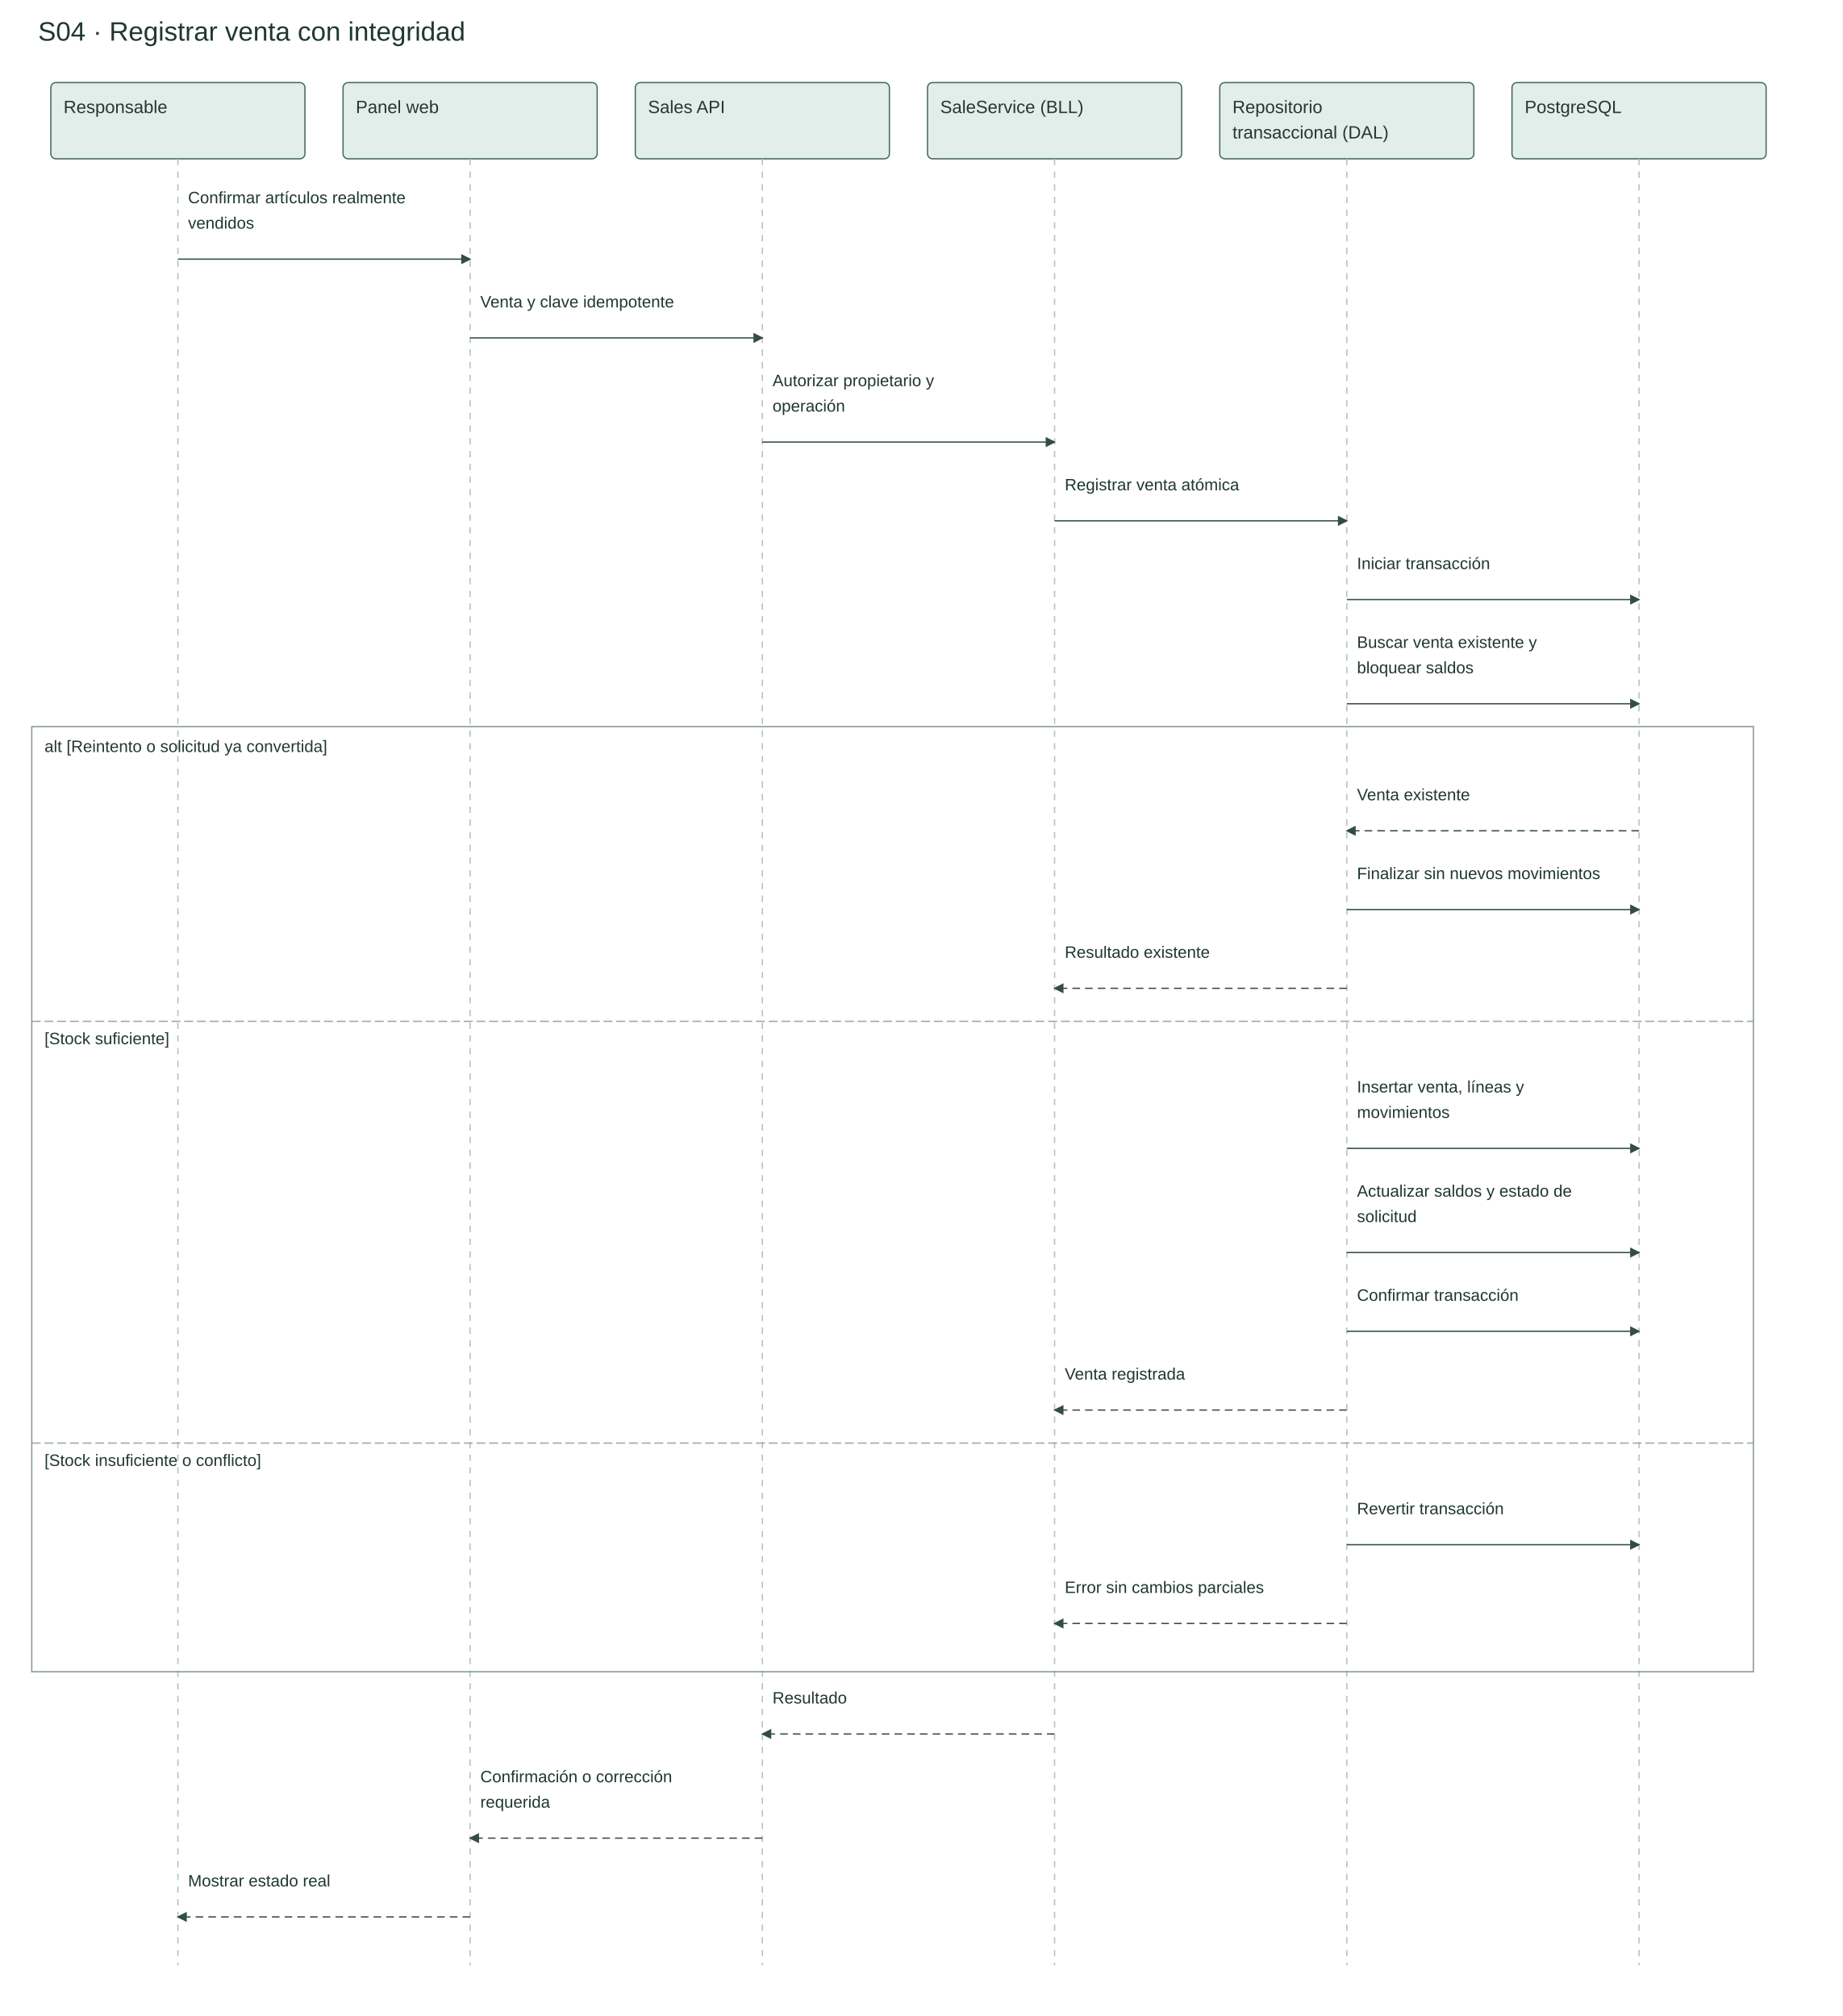
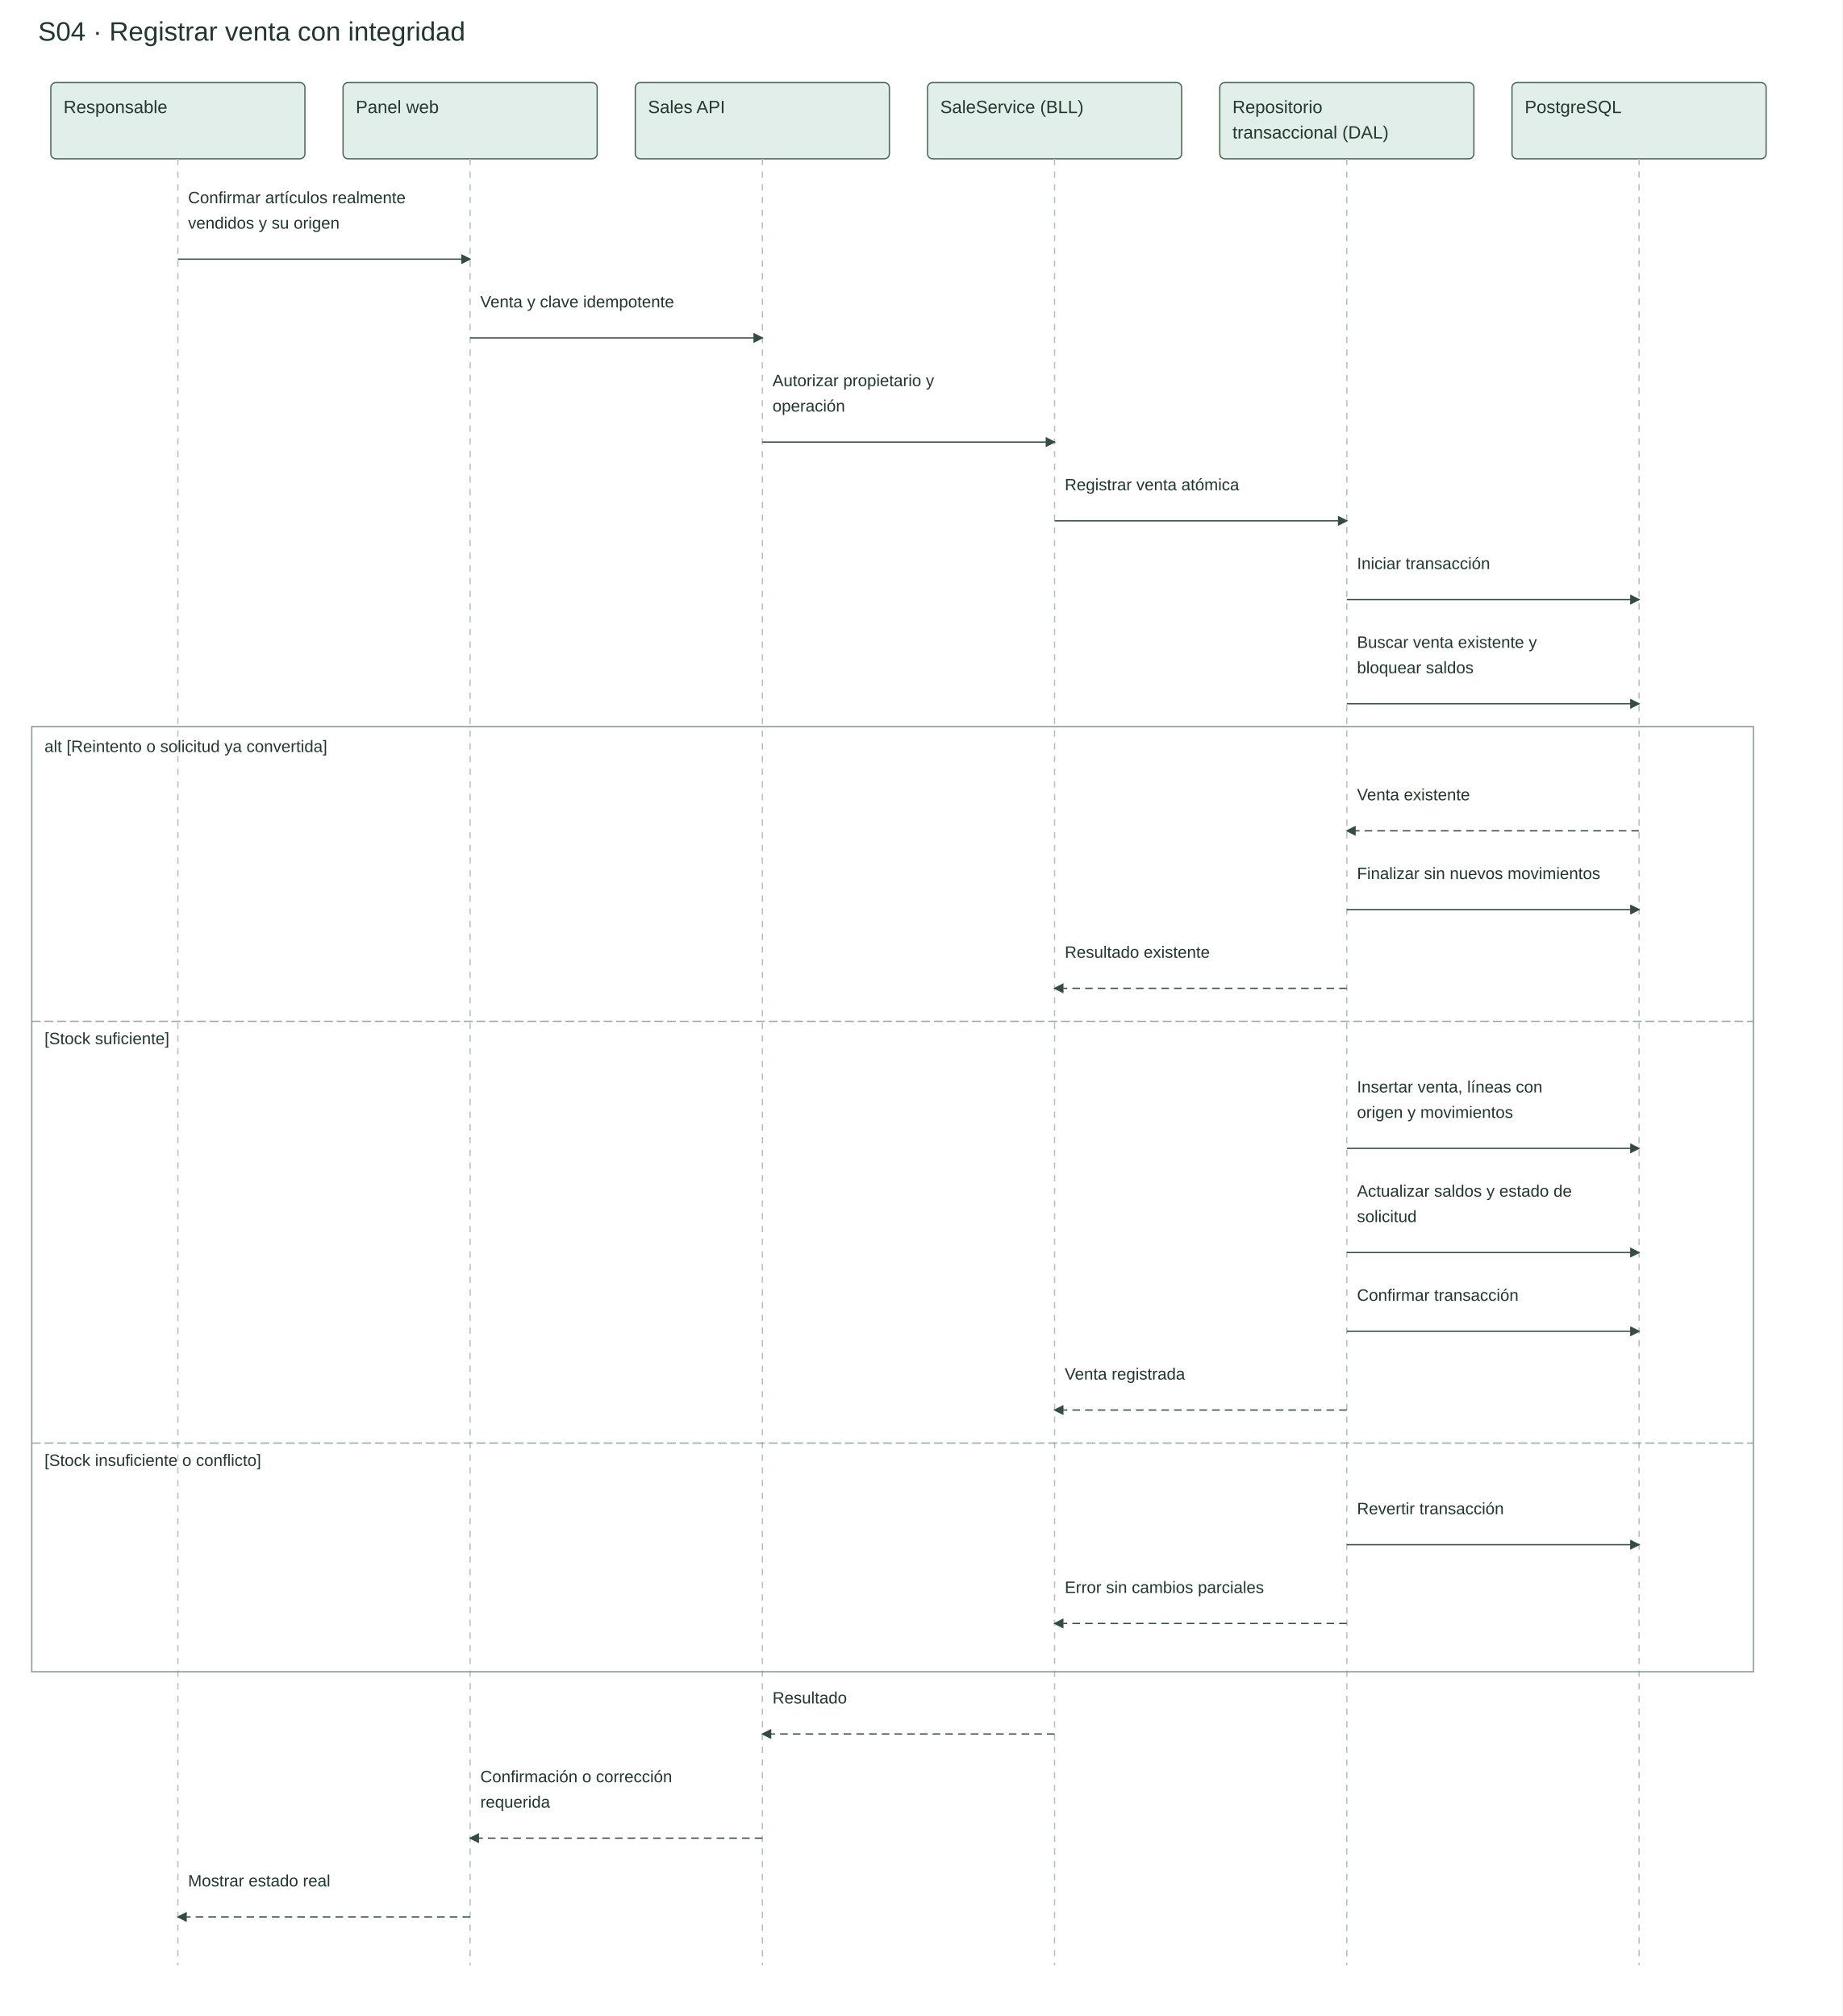
<svg xmlns="http://www.w3.org/2000/svg" width="1450" height="1587" viewBox="0 0 1450 1587">
  <defs>
    <marker id="arrow" markerWidth="8" markerHeight="8" refX="7" refY="4" orient="auto">
      <path d="M0 0 L8 4 L0 8 Z" fill="#334d41" />
    </marker>
  </defs>
  <rect width="100%" height="100%" fill="white" />
  <text x="30" y="32" font-family="Arial" font-size="21" fill="#20382d">
    <tspan x="30" dy="0">S04 · Registrar venta con integridad</tspan>
  </text>
  <rect x="40" y="65" width="200" height="60" rx="4" fill="#e2eee9" stroke="#476b58" />
  <text x="50" y="89" font-family="Arial" font-size="14" fill="#23392f">
    <tspan x="50" dy="0">Responsable</tspan>
  </text>
  <line x1="140" y1="125" x2="140" y2="1547" stroke="#b4c2ba" stroke-dasharray="5 5" />
  <rect x="270" y="65" width="200" height="60" rx="4" fill="#e2eee9" stroke="#476b58" />
  <text x="280" y="89" font-family="Arial" font-size="14" fill="#23392f">
    <tspan x="280" dy="0">Panel web</tspan>
  </text>
  <line x1="370" y1="125" x2="370" y2="1547" stroke="#b4c2ba" stroke-dasharray="5 5" />
  <rect x="500" y="65" width="200" height="60" rx="4" fill="#e2eee9" stroke="#476b58" />
  <text x="510" y="89" font-family="Arial" font-size="14" fill="#23392f">
    <tspan x="510" dy="0">Sales API</tspan>
  </text>
  <line x1="600" y1="125" x2="600" y2="1547" stroke="#b4c2ba" stroke-dasharray="5 5" />
  <rect x="730" y="65" width="200" height="60" rx="4" fill="#e2eee9" stroke="#476b58" />
  <text x="740" y="89" font-family="Arial" font-size="14" fill="#23392f">
    <tspan x="740" dy="0">SaleService (BLL)</tspan>
  </text>
  <line x1="830" y1="125" x2="830" y2="1547" stroke="#b4c2ba" stroke-dasharray="5 5" />
  <rect x="960" y="65" width="200" height="60" rx="4" fill="#e2eee9" stroke="#476b58" />
  <text x="970" y="89" font-family="Arial" font-size="14" fill="#23392f">
    <tspan x="970" dy="0">Repositorio</tspan>
    <tspan x="970" dy="20">transaccional (DAL)</tspan>
  </text>
  <line x1="1060" y1="125" x2="1060" y2="1547" stroke="#b4c2ba" stroke-dasharray="5 5" />
  <rect x="1190" y="65" width="200" height="60" rx="4" fill="#e2eee9" stroke="#476b58" />
  <text x="1200" y="89" font-family="Arial" font-size="14" fill="#23392f">
    <tspan x="1200" dy="0">PostgreSQL</tspan>
  </text>
  <line x1="1290" y1="125" x2="1290" y2="1547" stroke="#b4c2ba" stroke-dasharray="5 5" />
  <text x="148" y="160" font-family="Arial" font-size="13" fill="#20382d">
    <tspan x="148" dy="0">Confirmar artículos realmente</tspan>
-     <tspan x="148" dy="20">vendidos</tspan>
+     <tspan x="148" dy="20">vendidos y su origen</tspan>
  </text>
  <line x1="140" y1="204" x2="370" y2="204" stroke="#334d41" marker-end="url(#arrow)" />
  <text x="378" y="242" font-family="Arial" font-size="13" fill="#20382d">
    <tspan x="378" dy="0">Venta y clave idempotente</tspan>
  </text>
  <line x1="370" y1="266" x2="600" y2="266" stroke="#334d41" marker-end="url(#arrow)" />
  <text x="608" y="304" font-family="Arial" font-size="13" fill="#20382d">
    <tspan x="608" dy="0">Autorizar propietario y</tspan>
    <tspan x="608" dy="20">operación</tspan>
  </text>
  <line x1="600" y1="348" x2="830" y2="348" stroke="#334d41" marker-end="url(#arrow)" />
  <text x="838" y="386" font-family="Arial" font-size="13" fill="#20382d">
    <tspan x="838" dy="0">Registrar venta atómica</tspan>
  </text>
  <line x1="830" y1="410" x2="1060" y2="410" stroke="#334d41" marker-end="url(#arrow)" />
  <text x="1068" y="448" font-family="Arial" font-size="13" fill="#20382d">
    <tspan x="1068" dy="0">Iniciar transacción</tspan>
  </text>
  <line x1="1060" y1="472" x2="1290" y2="472" stroke="#334d41" marker-end="url(#arrow)" />
  <text x="1068" y="510" font-family="Arial" font-size="13" fill="#20382d">
    <tspan x="1068" dy="0">Buscar venta existente y</tspan>
    <tspan x="1068" dy="20">bloquear saldos</tspan>
  </text>
  <line x1="1060" y1="554" x2="1290" y2="554" stroke="#334d41" marker-end="url(#arrow)" />
  <text x="35" y="592" font-family="Arial" font-size="13" fill="#23392f">
    <tspan x="35" dy="0">alt [Reintento o solicitud ya convertida]</tspan>
  </text>
  <text x="1068" y="630" font-family="Arial" font-size="13" fill="#20382d">
    <tspan x="1068" dy="0">Venta existente</tspan>
  </text>
  <line x1="1290" y1="654" x2="1060" y2="654" stroke="#334d41" stroke-dasharray="6 4" marker-end="url(#arrow)" />
  <text x="1068" y="692" font-family="Arial" font-size="13" fill="#20382d">
    <tspan x="1068" dy="0">Finalizar sin nuevos movimientos</tspan>
  </text>
  <line x1="1060" y1="716" x2="1290" y2="716" stroke="#334d41" marker-end="url(#arrow)" />
  <text x="838" y="754" font-family="Arial" font-size="13" fill="#20382d">
    <tspan x="838" dy="0">Resultado existente</tspan>
  </text>
  <line x1="1060" y1="778" x2="830" y2="778" stroke="#334d41" stroke-dasharray="6 4" marker-end="url(#arrow)" />
  <line x1="25" y1="804" x2="1380" y2="804" stroke="#9aa9a1" stroke-dasharray="7 3" />
  <text x="35" y="822" font-family="Arial" font-size="13" fill="#23392f">
    <tspan x="35" dy="0">[Stock suficiente]</tspan>
  </text>
  <text x="1068" y="860" font-family="Arial" font-size="13" fill="#20382d">
-     <tspan x="1068" dy="0">Insertar venta, líneas y</tspan>
-     <tspan x="1068" dy="20">movimientos</tspan>
+     <tspan x="1068" dy="0">Insertar venta, líneas con</tspan>
+     <tspan x="1068" dy="20">origen y movimientos</tspan>
  </text>
  <line x1="1060" y1="904" x2="1290" y2="904" stroke="#334d41" marker-end="url(#arrow)" />
  <text x="1068" y="942" font-family="Arial" font-size="13" fill="#20382d">
    <tspan x="1068" dy="0">Actualizar saldos y estado de</tspan>
    <tspan x="1068" dy="20">solicitud</tspan>
  </text>
  <line x1="1060" y1="986" x2="1290" y2="986" stroke="#334d41" marker-end="url(#arrow)" />
  <text x="1068" y="1024" font-family="Arial" font-size="13" fill="#20382d">
    <tspan x="1068" dy="0">Confirmar transacción</tspan>
  </text>
  <line x1="1060" y1="1048" x2="1290" y2="1048" stroke="#334d41" marker-end="url(#arrow)" />
  <text x="838" y="1086" font-family="Arial" font-size="13" fill="#20382d">
    <tspan x="838" dy="0">Venta registrada</tspan>
  </text>
  <line x1="1060" y1="1110" x2="830" y2="1110" stroke="#334d41" stroke-dasharray="6 4" marker-end="url(#arrow)" />
  <line x1="25" y1="1136" x2="1380" y2="1136" stroke="#9aa9a1" stroke-dasharray="7 3" />
  <text x="35" y="1154" font-family="Arial" font-size="13" fill="#23392f">
    <tspan x="35" dy="0">[Stock insuficiente o conflicto]</tspan>
  </text>
  <text x="1068" y="1192" font-family="Arial" font-size="13" fill="#20382d">
    <tspan x="1068" dy="0">Revertir transacción</tspan>
  </text>
  <line x1="1060" y1="1216" x2="1290" y2="1216" stroke="#334d41" marker-end="url(#arrow)" />
  <text x="838" y="1254" font-family="Arial" font-size="13" fill="#20382d">
    <tspan x="838" dy="0">Error sin cambios parciales</tspan>
  </text>
  <line x1="1060" y1="1278" x2="830" y2="1278" stroke="#334d41" stroke-dasharray="6 4" marker-end="url(#arrow)" />
  <rect x="25" y="572" width="1355" height="744" fill="none" stroke="#879990" />
  <text x="608" y="1341" font-family="Arial" font-size="13" fill="#20382d">
    <tspan x="608" dy="0">Resultado</tspan>
  </text>
  <line x1="830" y1="1365" x2="600" y2="1365" stroke="#334d41" stroke-dasharray="6 4" marker-end="url(#arrow)" />
  <text x="378" y="1403" font-family="Arial" font-size="13" fill="#20382d">
    <tspan x="378" dy="0">Confirmación o corrección</tspan>
    <tspan x="378" dy="20">requerida</tspan>
  </text>
  <line x1="600" y1="1447" x2="370" y2="1447" stroke="#334d41" stroke-dasharray="6 4" marker-end="url(#arrow)" />
  <text x="148" y="1485" font-family="Arial" font-size="13" fill="#20382d">
    <tspan x="148" dy="0">Mostrar estado real</tspan>
  </text>
  <line x1="370" y1="1509" x2="140" y2="1509" stroke="#334d41" stroke-dasharray="6 4" marker-end="url(#arrow)" />
</svg>
